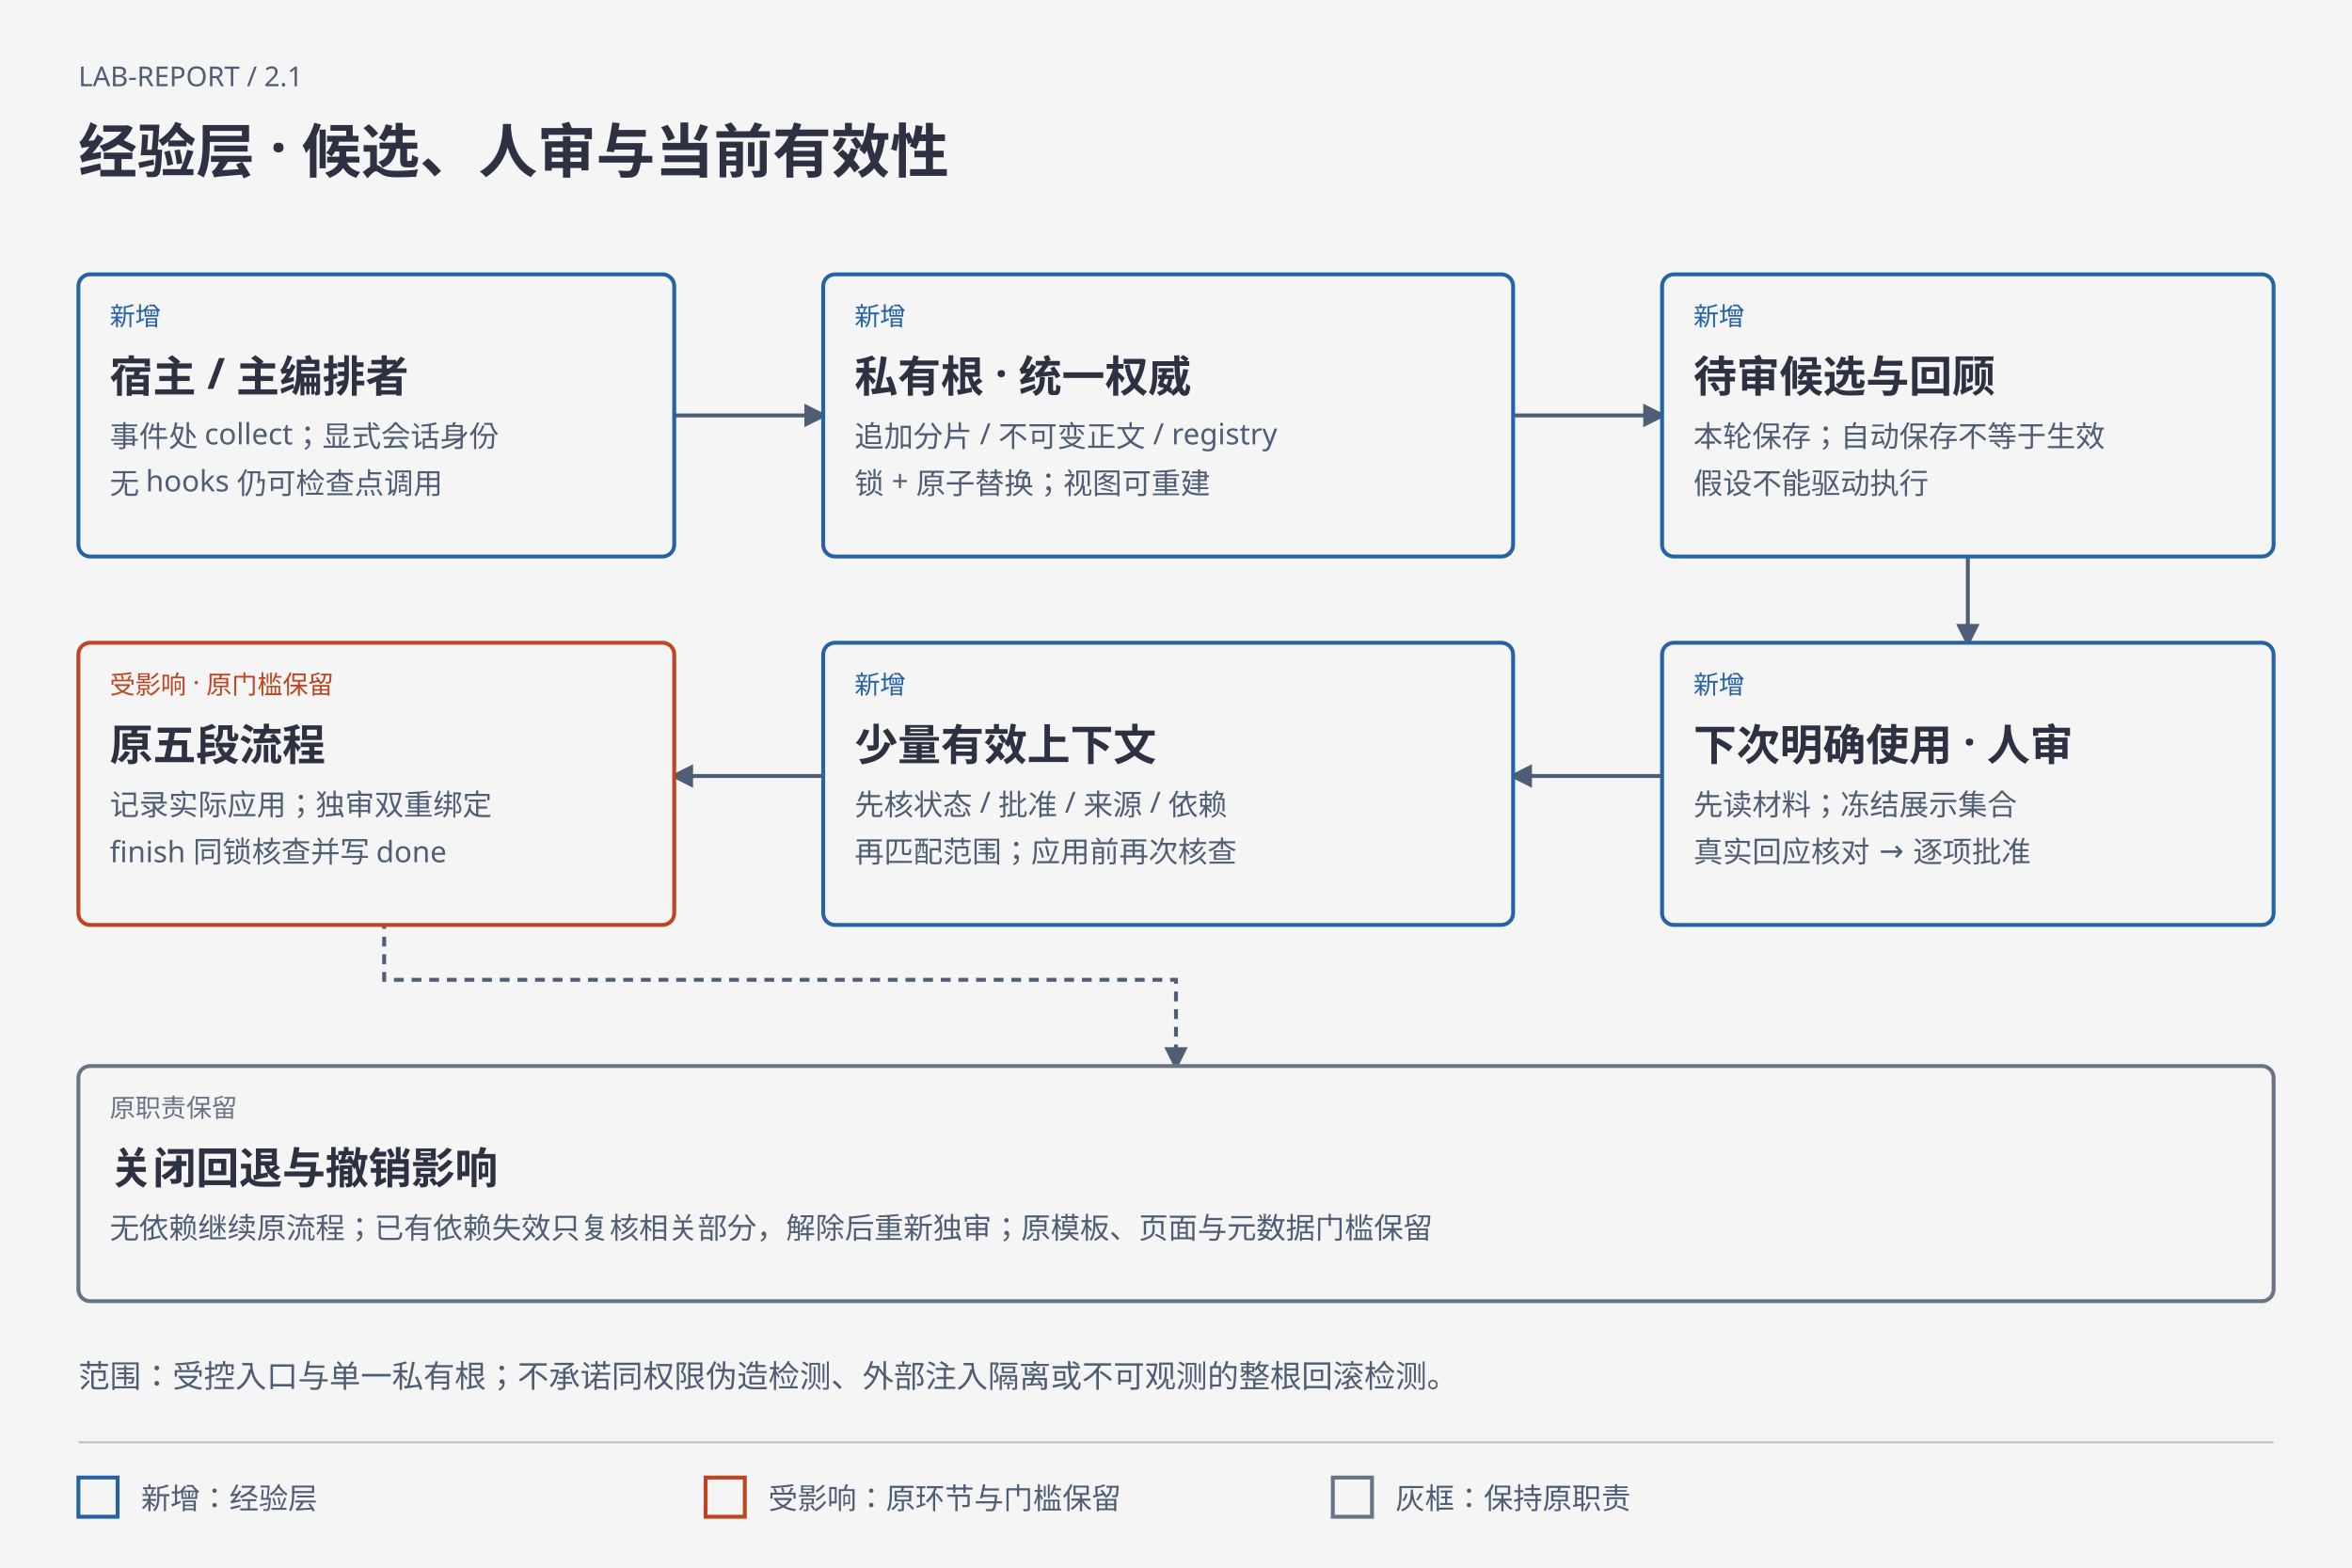
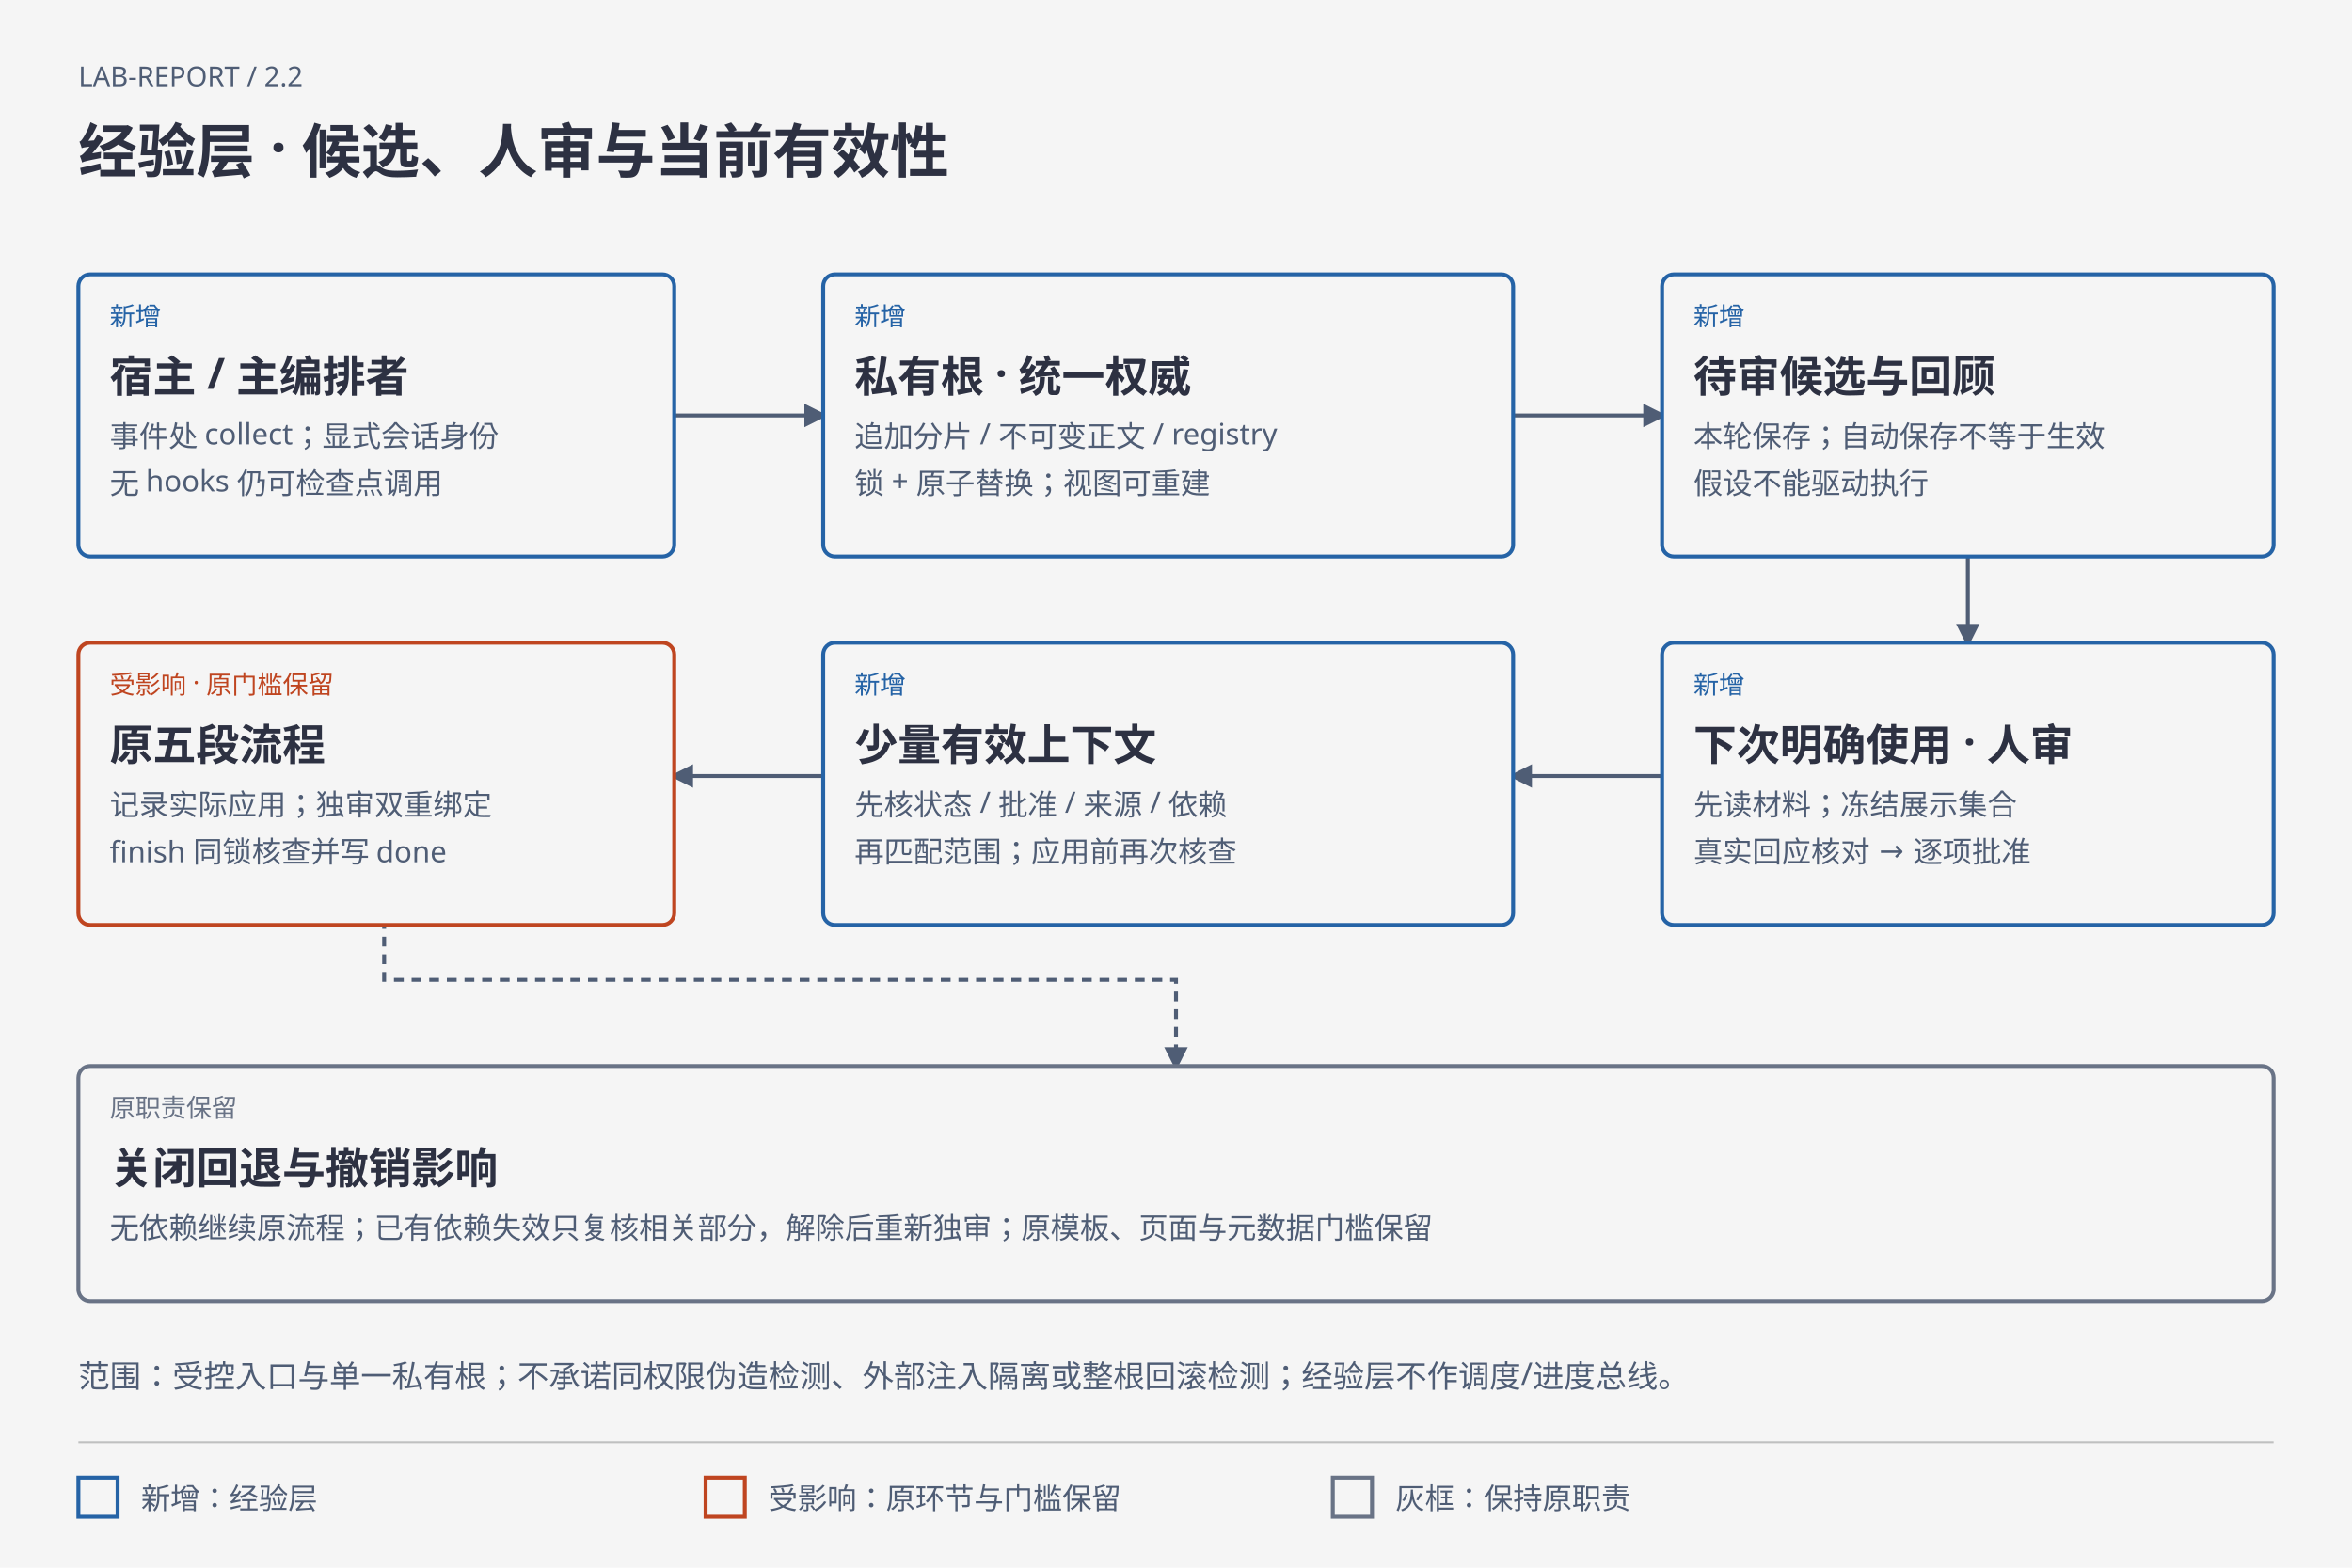
<svg xmlns="http://www.w3.org/2000/svg" viewBox="0 0 1200 800" role="img" aria-labelledby="memory-architecture-title memory-architecture-desc">
  <defs>
    <style>text{font-family:"Microsoft YaHei","Noto Sans SC",sans-serif}</style>
    <marker id="arrow" viewBox="0 0 10 10" refX="8" refY="5" markerWidth="6" markerHeight="6" orient="auto-start-reverse">
      <path d="M0 0 L10 5 L0 10z" fill="#4f5d75" />
    </marker>
  </defs>
  <rect width="1200" height="800" fill="#f5f5f5" />
-   <text x="40" y="44" font-size="14" fill="#4f5d75" font-weight="400">LAB-REPORT / 2.1</text>
+   <text x="40" y="44" font-size="14" fill="#4f5d75" font-weight="400">LAB-REPORT / 2.2</text>
  <text x="40" y="88" font-size="30" fill="#2d3142" font-weight="600">经验层 · 候选、人审与当前有效性</text>
  <path d="M344 212 H420" fill="none" stroke="#4f5d75" stroke-width="2" marker-end="url(#arrow)" />
  <path d="M772 212 H848" fill="none" stroke="#4f5d75" stroke-width="2" marker-end="url(#arrow)" />
  <path d="M1004 284 V328" fill="none" stroke="#4f5d75" stroke-width="2" marker-end="url(#arrow)" />
  <path d="M848 396 H772" fill="none" stroke="#4f5d75" stroke-width="2" marker-end="url(#arrow)" />
  <path d="M420 396 H344" fill="none" stroke="#4f5d75" stroke-width="2" marker-end="url(#arrow)" />
  <path d="M196 460 V500 H600 V544" fill="none" stroke="#4f5d75" stroke-width="2" marker-end="url(#arrow)" stroke-dasharray="5 4" />
  <rect x="40" y="140" width="304" height="144" rx="6" fill="#f5f5f5" stroke="#2563a6" stroke-width="2" />
  <text x="56" y="166" font-size="13" fill="#2563a6" font-weight="400">新增</text>
  <text x="56" y="200" font-size="22" fill="#2d3142" font-weight="600">宿主 / 主编排者</text>
  <text x="56" y="228" font-size="15" fill="#4f5d75" font-weight="400">事件处 collect；显式会话身份</text>
  <text x="56" y="252" font-size="15" fill="#4f5d75" font-weight="400">无 hooks 仍可检查点调用</text>
  <rect x="420" y="140" width="352" height="144" rx="6" fill="#f5f5f5" stroke="#2563a6" stroke-width="2" />
  <text x="436" y="166" font-size="13" fill="#2563a6" font-weight="400">新增</text>
  <text x="436" y="200" font-size="22" fill="#2d3142" font-weight="600">私有根 · 统一权威</text>
  <text x="436" y="228" font-size="15" fill="#4f5d75" font-weight="400">追加分片 / 不可变正文 / registry</text>
  <text x="436" y="252" font-size="15" fill="#4f5d75" font-weight="400">锁 + 原子替换；视图可重建</text>
  <rect x="848" y="140" width="312" height="144" rx="6" fill="#f5f5f5" stroke="#2563a6" stroke-width="2" />
  <text x="864" y="166" font-size="13" fill="#2563a6" font-weight="400">新增</text>
  <text x="864" y="200" font-size="22" fill="#2d3142" font-weight="600">待审候选与回顾</text>
  <text x="864" y="228" font-size="15" fill="#4f5d75" font-weight="400">本轮保存；自动保存不等于生效</text>
  <text x="864" y="252" font-size="15" fill="#4f5d75" font-weight="400">假设不能驱动执行</text>
  <rect x="848" y="328" width="312" height="144" rx="6" fill="#f5f5f5" stroke="#2563a6" stroke-width="2" />
  <text x="864" y="354" font-size="13" fill="#2563a6" font-weight="400">新增</text>
  <text x="864" y="388" font-size="22" fill="#2d3142" font-weight="600">下次明确使用 · 人审</text>
  <text x="864" y="416" font-size="15" fill="#4f5d75" font-weight="400">先读材料；冻结展示集合</text>
  <text x="864" y="440" font-size="15" fill="#4f5d75" font-weight="400">真实回应核对 → 逐项批准</text>
  <rect x="420" y="328" width="352" height="144" rx="6" fill="#f5f5f5" stroke="#2563a6" stroke-width="2" />
  <text x="436" y="354" font-size="13" fill="#2563a6" font-weight="400">新增</text>
  <text x="436" y="388" font-size="22" fill="#2d3142" font-weight="600">少量有效上下文</text>
  <text x="436" y="416" font-size="15" fill="#4f5d75" font-weight="400">先核状态 / 批准 / 来源 / 依赖</text>
  <text x="436" y="440" font-size="15" fill="#4f5d75" font-weight="400">再匹配范围；应用前再次核查</text>
  <rect x="40" y="328" width="304" height="144" rx="6" fill="#f5f5f5" stroke="#bf4520" stroke-width="2" />
  <text x="56" y="354" font-size="13" fill="#bf4520" font-weight="400">受影响 · 原门槛保留</text>
  <text x="56" y="388" font-size="22" fill="#2d3142" font-weight="600">原五段流程</text>
  <text x="56" y="416" font-size="15" fill="#4f5d75" font-weight="400">记录实际应用；独审双重绑定</text>
  <text x="56" y="440" font-size="15" fill="#4f5d75" font-weight="400">finish 同锁核查并写 done</text>
  <rect x="40" y="544" width="1120" height="120" rx="6" fill="#f5f5f5" stroke="#697386" stroke-width="2" />
  <text x="56" y="570" font-size="13" fill="#697386" font-weight="400">原职责保留</text>
  <text x="56" y="604" font-size="22" fill="#2d3142" font-weight="600">关闭回退与撤销影响</text>
  <text x="56" y="632" font-size="15" fill="#4f5d75" font-weight="400">无依赖继续原流程；已有依赖失效只复核相关部分，解除后重新独审；原模板、页面与元数据门槛保留</text>
-   <text x="40" y="708" font-size="16" fill="#4f5d75" font-weight="400">范围：受控入口与单一私有根；不承诺同权限伪造检测、外部注入隔离或不可观测的整根回滚检测。</text>
+   <text x="40" y="708" font-size="16" fill="#4f5d75" font-weight="400">范围：受控入口与单一私有根；不承诺同权限伪造检测、外部注入隔离或整根回滚检测；经验层不作调度/进度总线。</text>
  <path d="M40 736 H1160" stroke="#bfc0c0" />
  <rect x="40" y="754" width="20" height="20" fill="none" stroke="#2563a6" stroke-width="2" />
  <text x="72" y="770" font-size="15" fill="#4f5d75" font-weight="400">新增：经验层</text>
  <rect x="360" y="754" width="20" height="20" fill="none" stroke="#bf4520" stroke-width="2" />
  <text x="392" y="770" font-size="15" fill="#4f5d75" font-weight="400">受影响：原环节与门槛保留</text>
  <rect x="680" y="754" width="20" height="20" fill="none" stroke="#697386" stroke-width="2" />
  <text x="712" y="770" font-size="15" fill="#4f5d75" font-weight="400">灰框：保持原职责</text>
</svg>
